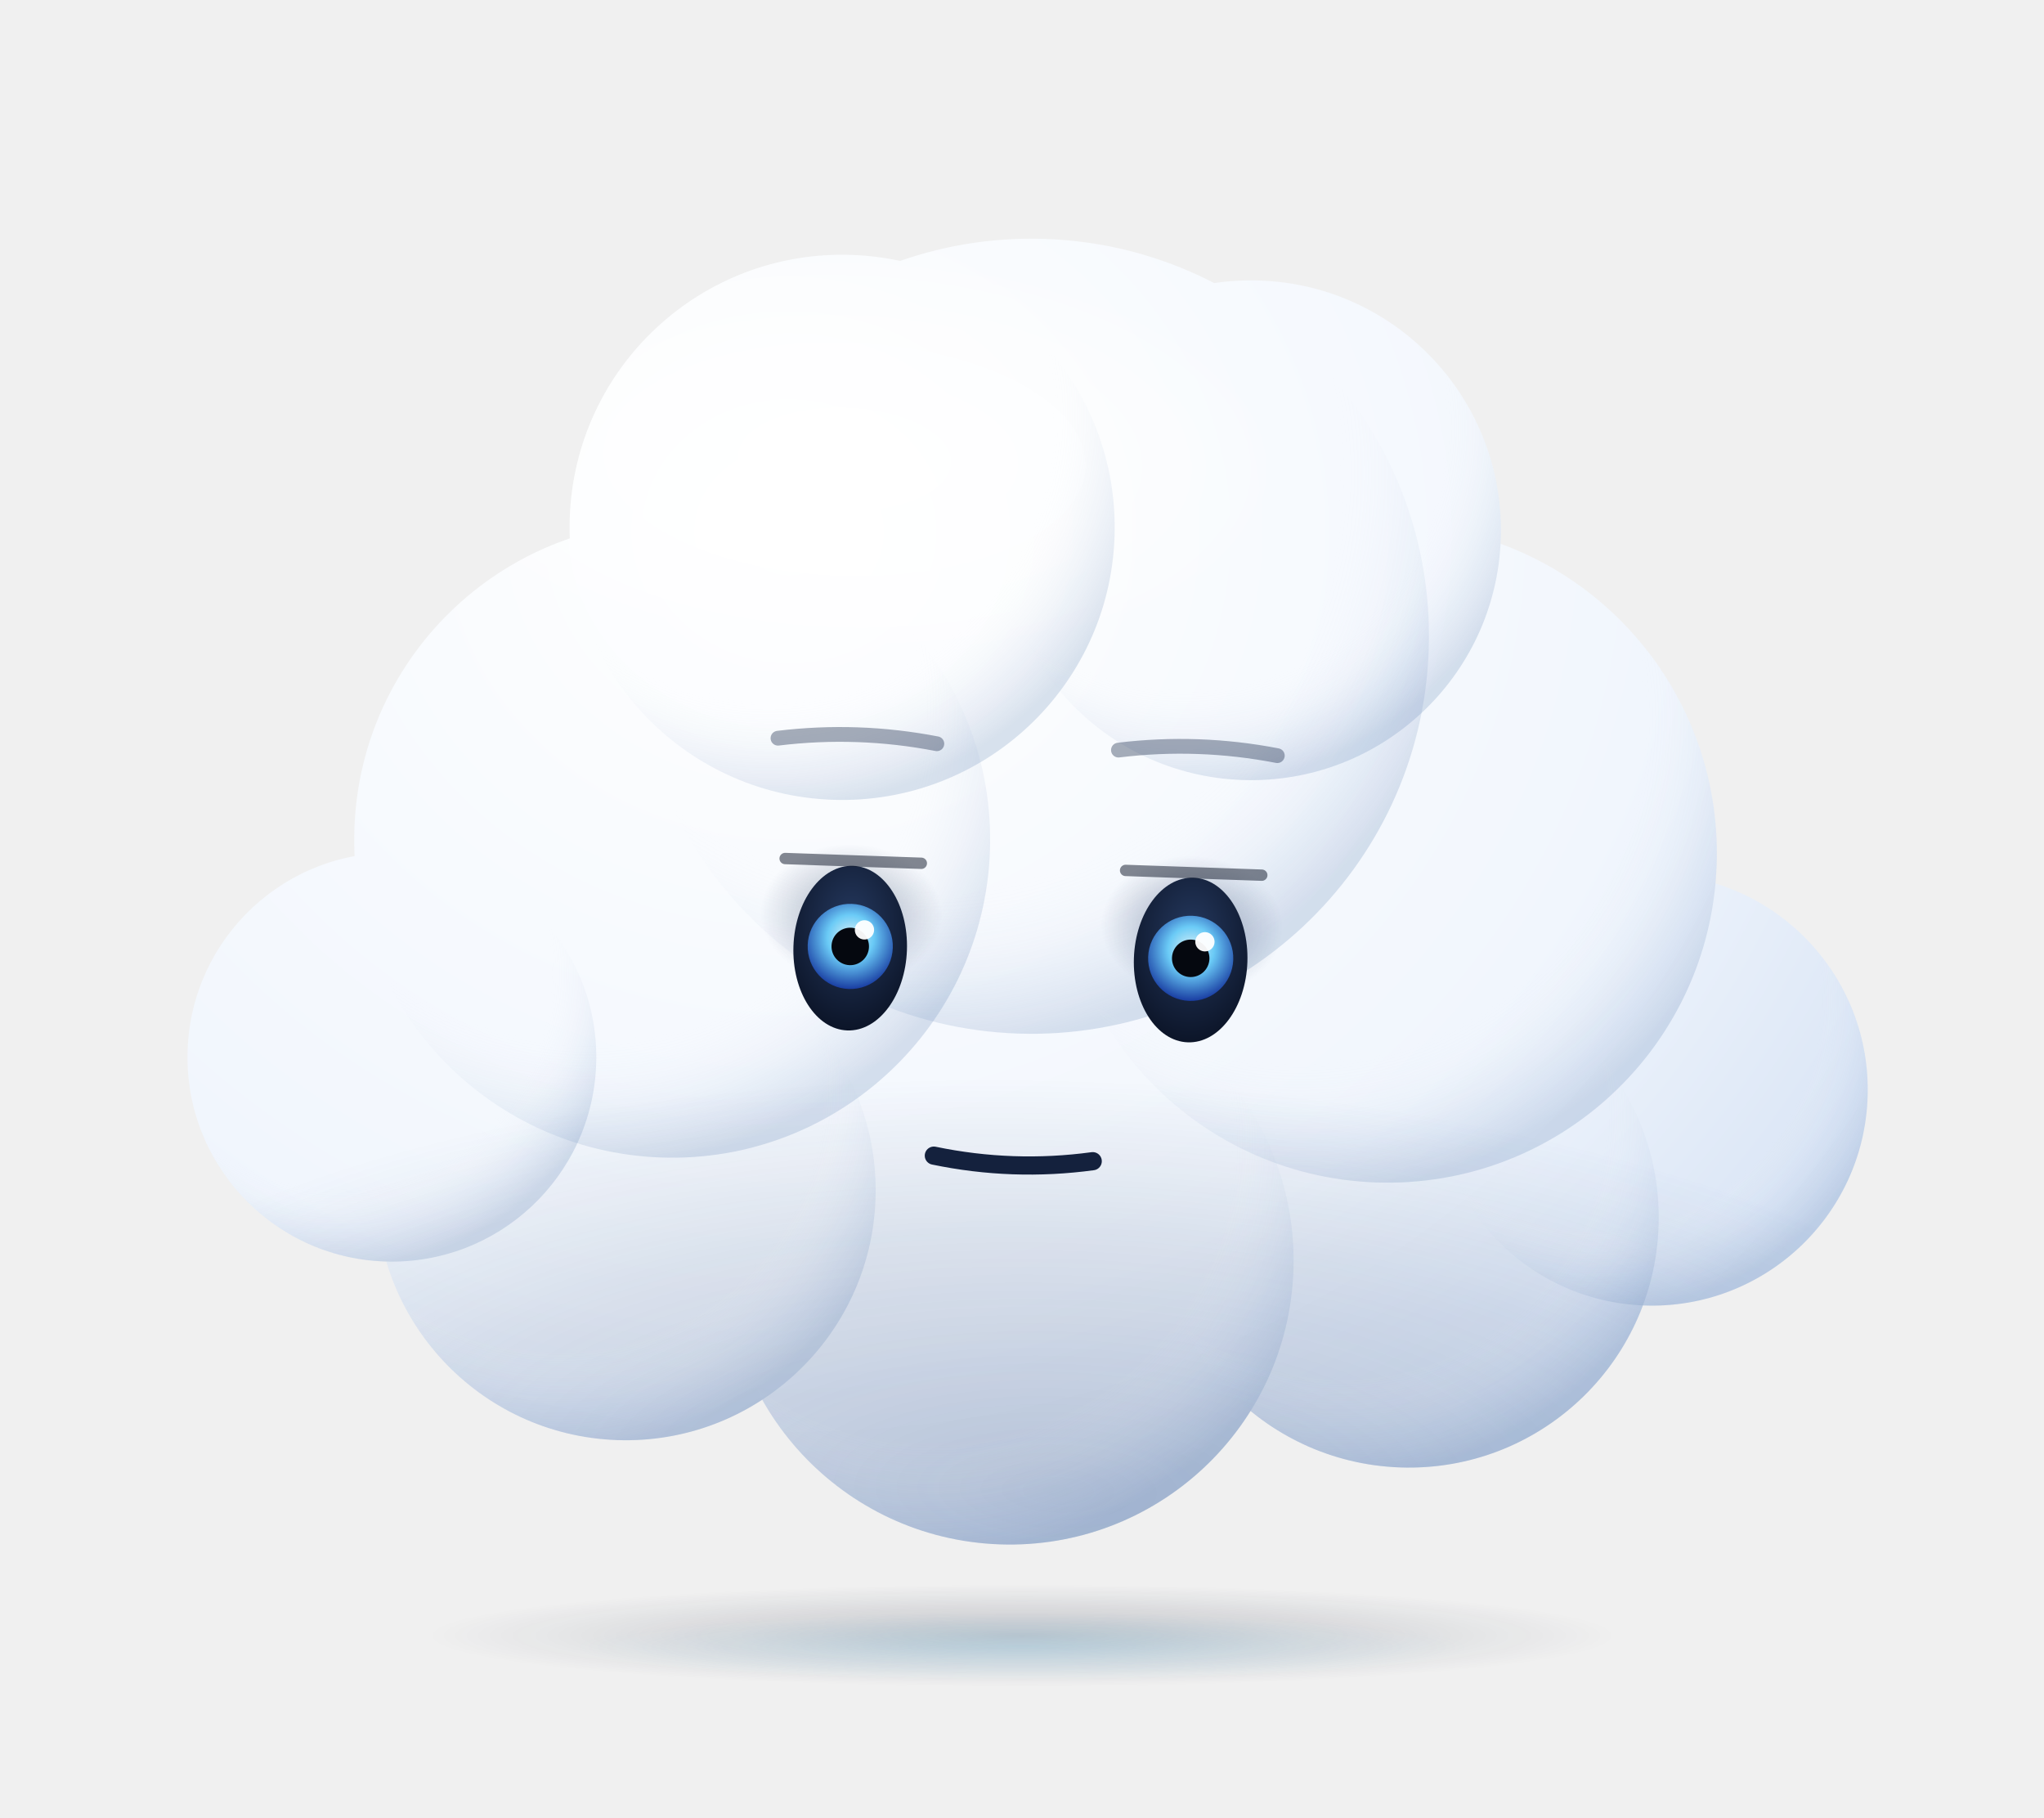
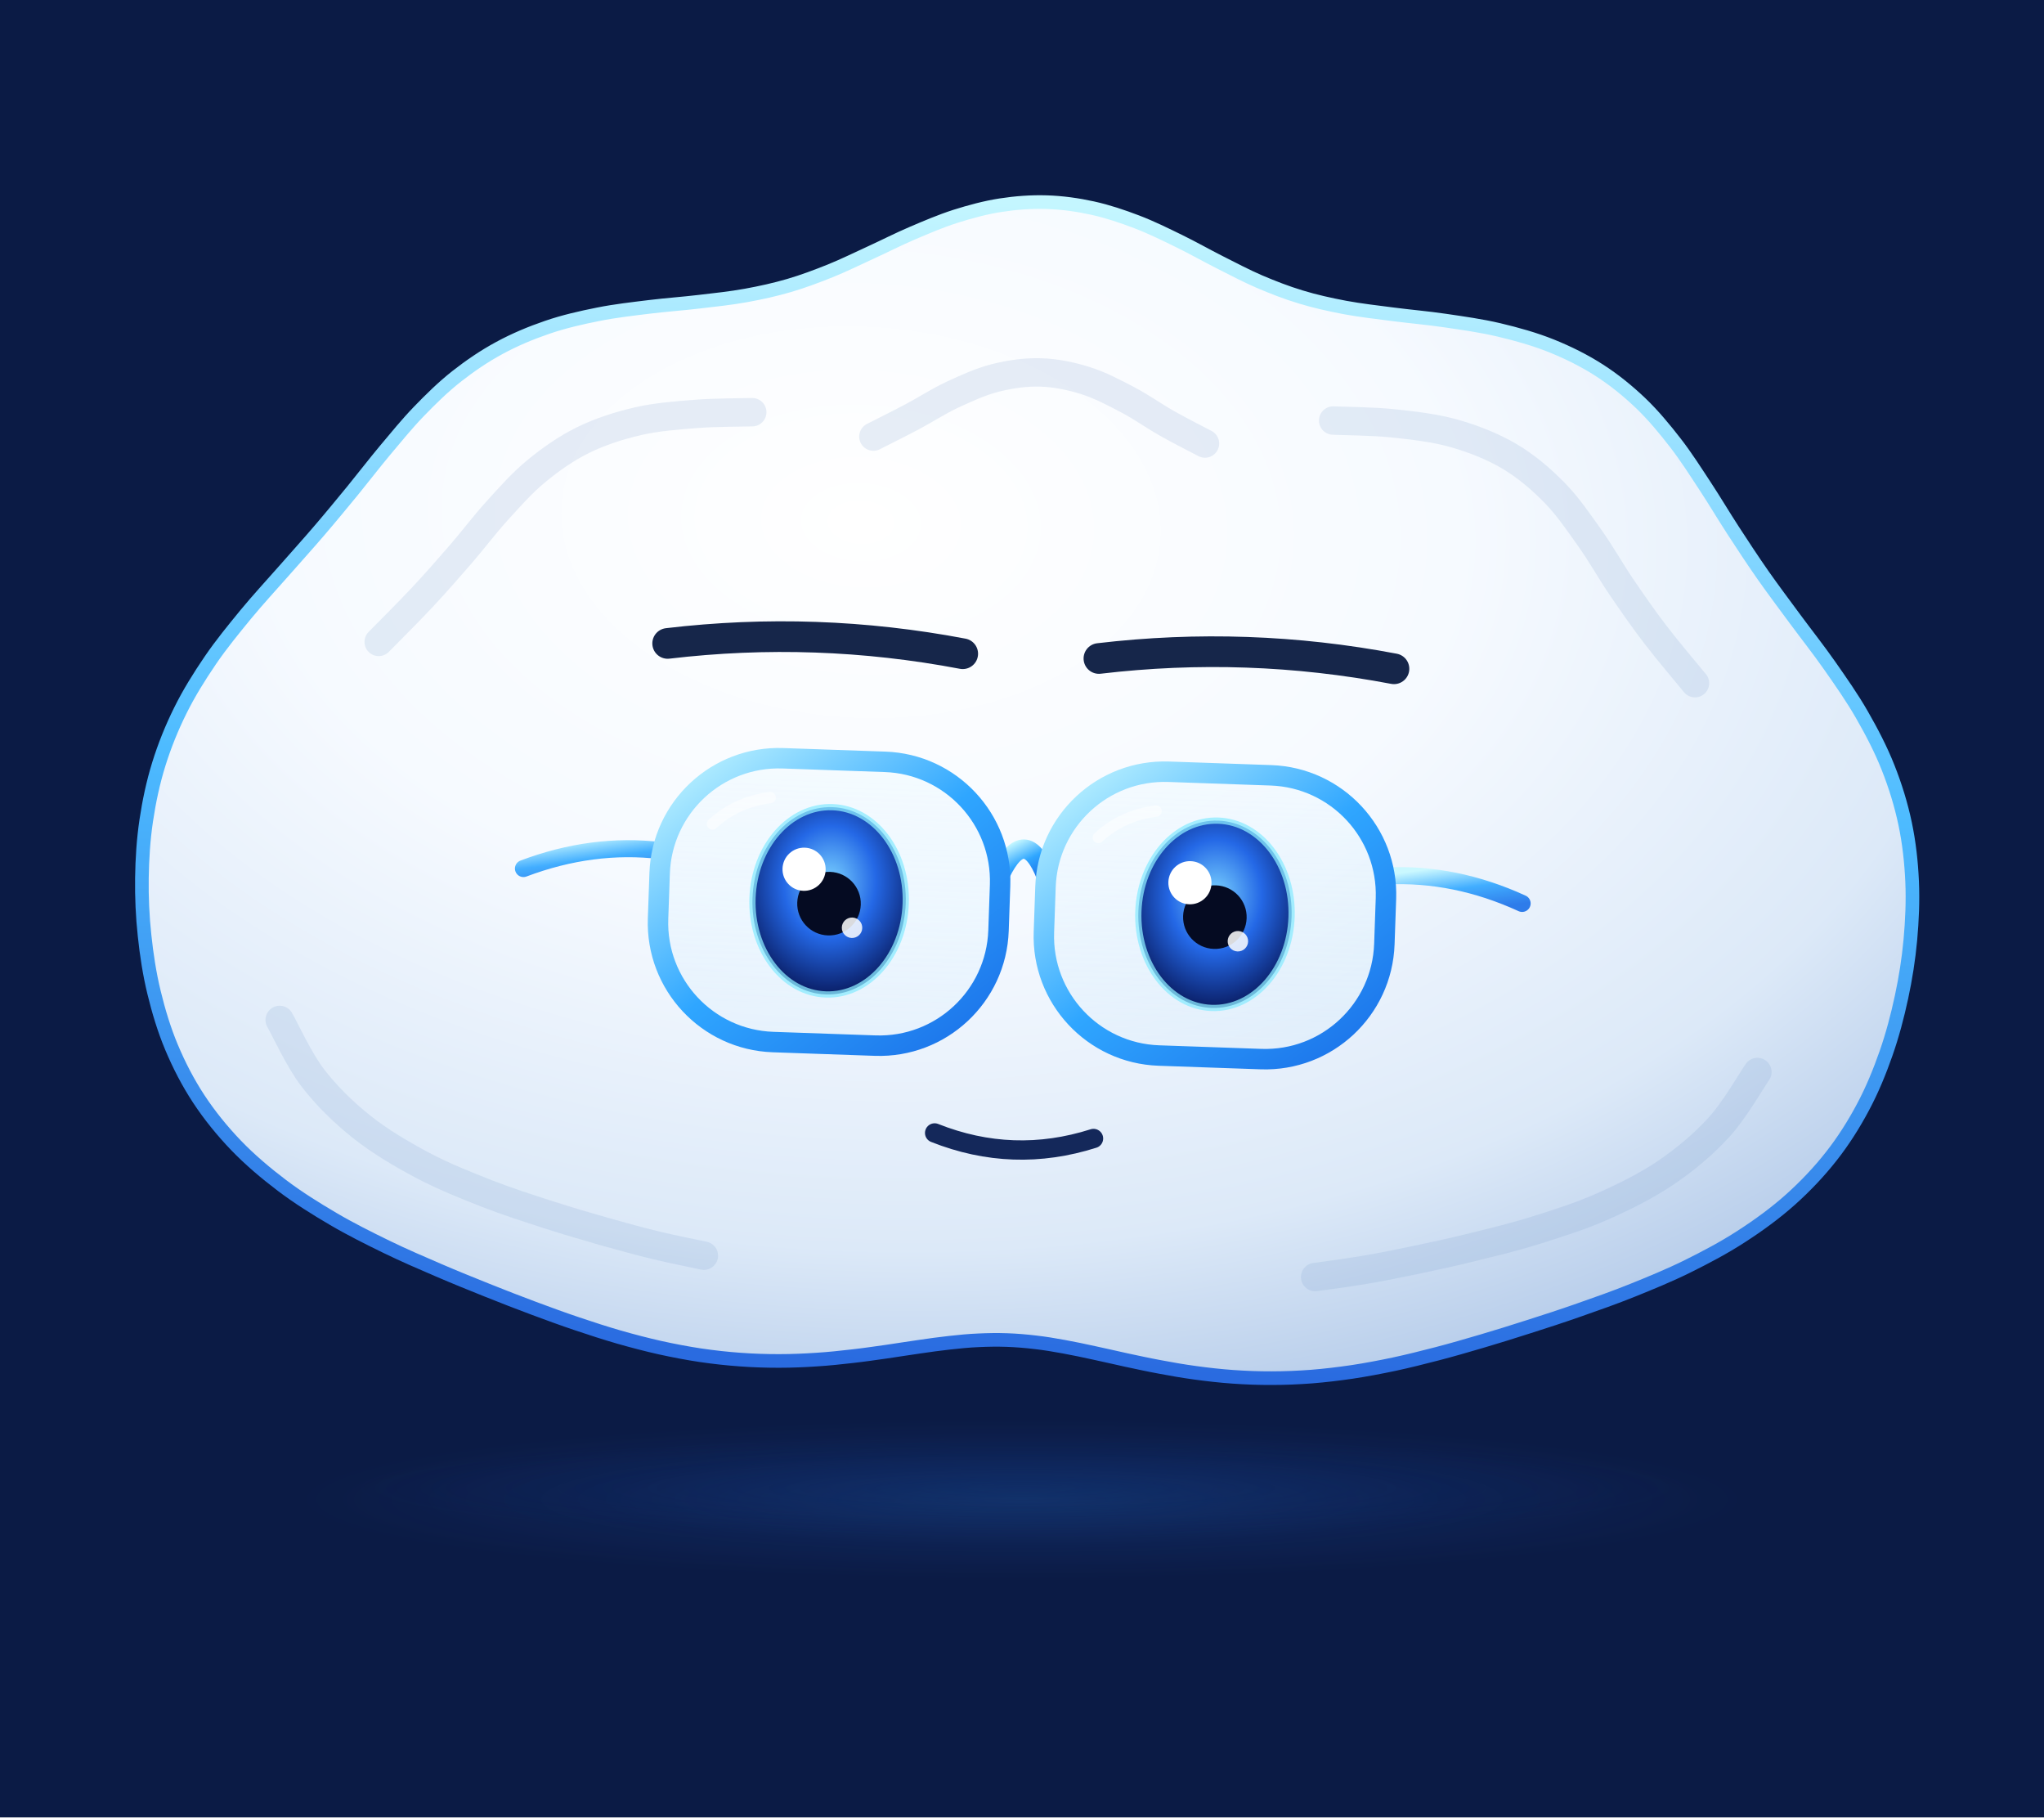
<svg xmlns="http://www.w3.org/2000/svg" viewBox="0 0 360 320" width="720" height="640">
+   <rect width="100%" height="100%" fill="#0B1B45" />
  <defs>
-     <radialGradient id="cl-body" cx="38%" cy="30%" r="78%">
+     <radialGradient id="cl-body" cx="40%" cy="28%" r="80%">
      <stop offset="0" stop-color="#FFFFFF" />
-       <stop offset="0.55" stop-color="#F1F6FD" />
-       <stop offset="0.85" stop-color="#D3E0F3" />
-       <stop offset="1" stop-color="#AAC0DE" />
+       <stop offset="0.42" stop-color="#F6FAFF" />
+       <stop offset="0.78" stop-color="#DCE9F8" />
+       <stop offset="1" stop-color="#B2C9E8" />
    </radialGradient>
-     <radialGradient id="cl-lobe" cx="36%" cy="30%" r="72%">
-       <stop offset="0" stop-color="#FFFFFF" stop-opacity="0" />
-       <stop offset="0.72" stop-color="#FFFFFF" stop-opacity="0" />
-       <stop offset="0.9" stop-color="#7F9CC8" stop-opacity="0.12" />
-       <stop offset="1" stop-color="#5D7FB0" stop-opacity="0.22" />
+     <linearGradient id="cl-rim" x1="0" y1="0" x2="0" y2="1">
+       <stop offset="0" stop-color="#C4F6FF" />
+       <stop offset="0.5" stop-color="#4DBBFF" />
+       <stop offset="1" stop-color="#2A6BE0" />
+     </linearGradient>
+     <linearGradient id="cl-frame" x1="0" y1="0" x2="1" y2="1">
+       <stop offset="0" stop-color="#C6F8FF" />
+       <stop offset="0.5" stop-color="#2FA6FF" />
+       <stop offset="1" stop-color="#1A6FE8" />
+     </linearGradient>
+     <linearGradient id="cl-glass" x1="0" y1="0" x2="0" y2="1">
+       <stop offset="0" stop-color="#E8F8FF" stop-opacity="0.26" />
+       <stop offset="1" stop-color="#9EDBFF" stop-opacity="0.07" />
+     </linearGradient>
+     <linearGradient id="cl-lid" x1="0" y1="0" x2="0" y2="1">
+       <stop offset="0" stop-color="#FFFFFF" />
+       <stop offset="1" stop-color="#DCEAF9" />
+     </linearGradient>
+     <radialGradient id="cl-iris" cx="50%" cy="40%" r="60%">
+       <stop offset="0" stop-color="#7AD2FF" />
+       <stop offset="0.5" stop-color="#2468E6" />
+       <stop offset="1" stop-color="#0A1E66" />
    </radialGradient>
-     <radialGradient id="cl-iris" cx="50%" cy="40%" r="60%">
-       <stop offset="0" stop-color="#E6FAFF" />
-       <stop offset="0.45" stop-color="#6FD3FF" />
-       <stop offset="1" stop-color="#1A3FA8" />
+     <radialGradient id="cl-halo" cx="50%" cy="50%" r="50%">
+       <stop offset="0" stop-color="#3B9BFF" stop-opacity="0.55" />
+       <stop offset="0.6" stop-color="#2F7BFF" stop-opacity="0.18" />
+       <stop offset="1" stop-color="#2F7BFF" stop-opacity="0" />
    </radialGradient>
-     <radialGradient id="cl-eye" cx="50%" cy="35%" r="70%">
-       <stop offset="0" stop-color="#25395F" />
-       <stop offset="1" stop-color="#0A1224" />
-     </radialGradient>
-     <radialGradient id="cl-hi" cx="50%" cy="50%" r="50%">
-       <stop offset="0" stop-color="#FFFFFF" stop-opacity="0.95" />
-       <stop offset="0.6" stop-color="#FFFFFF" stop-opacity="0.45" />
-       <stop offset="1" stop-color="#FFFFFF" stop-opacity="0" />
-     </radialGradient>
-     <radialGradient id="cl-shade" cx="50%" cy="50%" r="50%">
-       <stop offset="0" stop-color="#1E3A6E" stop-opacity="0.24" />
-       <stop offset="0.6" stop-color="#1E3A6E" stop-opacity="0.12" />
-       <stop offset="1" stop-color="#1E3A6E" stop-opacity="0" />
-     </radialGradient>
-     <radialGradient id="cl-socket" cx="50%" cy="50%" r="50%">
-       <stop offset="0" stop-color="#2A3F66" stop-opacity="0.42" />
-       <stop offset="1" stop-color="#2A3F66" stop-opacity="0" />
+     <radialGradient id="cl-coral" cx="50%" cy="50%" r="50%">
+       <stop offset="0" stop-color="#FF8A8A" stop-opacity="0.5" />
+       <stop offset="1" stop-color="#FF8A8A" stop-opacity="0" />
    </radialGradient>
    <radialGradient id="cl-ground" cx="50%" cy="50%" r="50%">
-       <stop offset="0" stop-color="#07102A" stop-opacity="0.6" />
-       <stop offset="1" stop-color="#07102A" stop-opacity="0" />
+       <stop offset="0" stop-color="#0B2A6B" stop-opacity="0.7" />
+       <stop offset="1" stop-color="#0B2A6B" stop-opacity="0" />
    </radialGradient>
-     <radialGradient id="cl-cyan" cx="50%" cy="50%" r="50%">
-       <stop offset="0" stop-color="#6FD3FF" stop-opacity="0.9" />
-       <stop offset="1" stop-color="#6FD3FF" stop-opacity="0" />
-     </radialGradient>
-     <radialGradient id="cl-coral" cx="50%" cy="50%" r="50%">
-       <stop offset="0" stop-color="#FF8A8A" stop-opacity="0.9" />
-       <stop offset="1" stop-color="#FF8A8A" stop-opacity="0" />
-     </radialGradient>
-     <clipPath id="cl-clip">
-       <circle cx="180" cy="112" r="70" />
-       <circle cx="118" cy="150" r="56" />
-       <circle cx="244" cy="148" r="58" />
-       <circle cx="146" cy="94" r="48" />
-       <circle cx="218" cy="92" r="44" />
-       <circle cx="70" cy="190" r="36" />
-       <circle cx="292" cy="188" r="38" />
-       <circle cx="112" cy="212" r="44" />
-       <circle cx="180" cy="222" r="50" />
-       <circle cx="250" cy="212" r="44" />
-     </clipPath>
-     <clipPath id="cl-ell-L">
-       <ellipse cx="150" cy="168" rx="10" ry="14.5" />
-     </clipPath>
-     <clipPath id="cl-ell-R">
-       <ellipse cx="210" cy="168" rx="10" ry="14.5" />
-     </clipPath>
-     <clipPath id="cl-lid-L">
-       <path d="M136 152.63 L164 152.63 L164 198 L136 198 Z" data-k="lidL" />
-     </clipPath>
-     <clipPath id="cl-lid-R">
-       <path d="M196 152.63 L224 152.63 L224 198 L196 198 Z" data-k="lidR" />
-     </clipPath>
  </defs>
-   <ellipse cx="180" cy="288" rx="104" ry="9" fill="url(#cl-ground)" fill-opacity="0.34" data-k="ground" />
-   <ellipse cx="180" cy="290" rx="78" ry="6" fill="url(#cl-cyan)" fill-opacity="0.22" data-k="glowCyan" />
-   <ellipse cx="180" cy="290" rx="60" ry="5" fill="url(#cl-coral)" fill-opacity="0" data-k="glowCoral" />
+   <ellipse cx="180" cy="264" rx="128" ry="14" fill="url(#cl-halo)" fill-opacity="0.35" data-k="glowCyan" />
+   <ellipse cx="180" cy="264" rx="96" ry="10" fill="url(#cl-coral)" fill-opacity="0" data-k="glowCoral" />
+   <ellipse cx="180" cy="262" rx="118" ry="9" fill="url(#cl-ground)" fill-opacity="0.5" data-k="ground" />
  <g transform="translate(0 0) translate(180 160) rotate(2) scale(1 1) translate(-180 -160)" data-k="body">
-     <g clip-path="url(#cl-clip)">
-       <rect x="0" y="0" width="360" height="320" fill="url(#cl-body)" />
-       <ellipse cx="146" cy="82" rx="78" ry="38" fill="url(#cl-hi)" />
-       <ellipse cx="190" cy="262" rx="186" ry="72" fill="url(#cl-shade)" />
-       <circle cx="180" cy="112" r="70" fill="url(#cl-lobe)" />
-       <circle cx="118" cy="150" r="56" fill="url(#cl-lobe)" />
-       <circle cx="244" cy="148" r="58" fill="url(#cl-lobe)" />
-       <circle cx="146" cy="94" r="48" fill="url(#cl-lobe)" />
-       <circle cx="218" cy="92" r="44" fill="url(#cl-lobe)" />
-       <circle cx="70" cy="190" r="36" fill="url(#cl-lobe)" />
-       <circle cx="292" cy="188" r="38" fill="url(#cl-lobe)" />
-       <circle cx="112" cy="212" r="44" fill="url(#cl-lobe)" />
-       <circle cx="180" cy="222" r="50" fill="url(#cl-lobe)" />
-       <circle cx="250" cy="212" r="44" fill="url(#cl-lobe)" />
+     <path d="M336.56 160 C336.37 163.41 335.95 166.83 335.35 170.18 C334.75 173.54 333.99 176.89 332.98 180.14 C331.97 183.39 330.78 186.62 329.28 189.69 C327.78 192.77 326.03 195.78 323.98 198.58 C321.94 201.38 319.57 204.06 317.01 206.51 C314.45 208.96 311.56 211.22 308.61 213.27 C305.67 215.33 302.47 217.16 299.34 218.85 C296.2 220.54 292.94 222.01 289.81 223.4 C286.68 224.79 283.55 226.01 280.55 227.18 C277.54 228.36 274.62 229.42 271.79 230.43 C268.96 231.45 266.24 232.4 263.57 233.29 C260.9 234.18 258.33 235.02 255.78 235.78 C253.23 236.54 250.75 237.25 248.29 237.87 C245.82 238.48 243.39 239.03 240.98 239.48 C238.57 239.92 236.19 240.29 233.83 240.56 C231.46 240.82 229.12 241 226.81 241.08 C224.51 241.17 222.22 241.16 219.98 241.08 C217.75 241 215.54 240.83 213.39 240.61 C211.24 240.4 209.13 240.1 207.09 239.79 C205.04 239.49 203.05 239.12 201.11 238.78 C199.17 238.43 197.29 238.05 195.46 237.73 C193.63 237.4 191.86 237.08 190.11 236.83 C188.37 236.57 186.68 236.35 185 236.22 C183.31 236.08 181.67 236 180 236 C178.33 236 176.69 236.08 175 236.22 C173.32 236.35 171.63 236.57 169.89 236.83 C168.14 237.08 166.37 237.4 164.54 237.73 C162.71 238.05 160.83 238.43 158.89 238.78 C156.95 239.12 154.96 239.49 152.91 239.79 C150.87 240.1 148.76 240.4 146.61 240.61 C144.46 240.83 142.25 241 140.02 241.08 C137.78 241.16 135.49 241.17 133.19 241.08 C130.88 241 128.54 240.82 126.17 240.56 C123.81 240.29 121.43 239.92 119.02 239.48 C116.61 239.03 114.18 238.48 111.71 237.87 C109.25 237.25 106.77 236.54 104.22 235.78 C101.67 235.02 99.1 234.18 96.43 233.29 C93.76 232.4 91.04 231.45 88.21 230.43 C85.38 229.41 82.46 228.35 79.46 227.18 C76.45 226.01 73.32 224.79 70.19 223.4 C67.07 222.01 63.81 220.53 60.69 218.84 C57.56 217.15 54.37 215.31 51.44 213.25 C48.51 211.19 45.64 208.93 43.1 206.47 C40.57 204.01 38.24 201.33 36.25 198.52 C34.26 195.71 32.57 192.69 31.15 189.61 C29.73 186.53 28.64 183.3 27.73 180.05 C26.82 176.8 26.19 173.45 25.72 170.11 C25.24 166.77 24.97 163.38 24.9 160 C24.83 156.62 24.93 153.21 25.31 149.86 C25.69 146.51 26.28 143.14 27.17 139.88 C28.06 136.62 29.23 133.39 30.64 130.29 C32.04 127.19 33.77 124.19 35.59 121.31 C37.41 118.42 39.51 115.68 41.55 113 C43.6 110.33 45.79 107.79 47.86 105.27 C49.93 102.74 51.99 100.3 53.95 97.84 C55.92 95.38 57.78 92.94 59.64 90.51 C61.49 88.07 63.24 85.61 65.1 83.22 C66.96 80.84 68.78 78.43 70.79 76.2 C72.8 73.97 74.89 71.77 77.18 69.83 C79.48 67.89 81.94 66.08 84.55 64.55 C87.16 63.01 89.98 61.71 92.84 60.62 C95.71 59.52 98.75 58.71 101.74 58.01 C104.72 57.3 107.81 56.85 110.76 56.38 C113.72 55.91 116.67 55.61 119.48 55.17 C122.29 54.74 125.01 54.36 127.62 53.79 C130.24 53.22 132.72 52.58 135.17 51.77 C137.62 50.96 139.94 49.99 142.3 48.95 C144.66 47.9 146.95 46.67 149.32 45.48 C151.68 44.3 154.04 42.98 156.49 41.83 C158.94 40.68 161.45 39.5 164.01 38.58 C166.58 37.67 169.23 36.85 171.89 36.34 C174.56 35.83 177.3 35.53 180 35.52 C182.7 35.51 185.44 35.79 188.11 36.28 C190.78 36.77 193.43 37.56 196 38.44 C198.58 39.32 201.09 40.46 203.56 41.56 C206.03 42.66 208.41 43.91 210.81 45.02 C213.21 46.12 215.54 47.26 217.95 48.2 C220.37 49.13 222.76 49.97 225.3 50.64 C227.83 51.32 230.42 51.8 233.15 52.22 C235.89 52.63 238.74 52.85 241.7 53.13 C244.66 53.41 247.77 53.56 250.89 53.91 C254 54.26 257.26 54.59 260.4 55.22 C263.54 55.85 266.73 56.62 269.72 57.7 C272.7 58.78 275.63 60.11 278.3 61.7 C280.98 63.29 283.48 65.19 285.78 67.23 C288.08 69.28 290.14 71.61 292.11 73.97 C294.09 76.34 295.83 78.89 297.62 81.41 C299.41 83.93 301.06 86.52 302.85 89.07 C304.64 91.62 306.43 94.16 308.35 96.71 C310.27 99.25 312.3 101.76 314.35 104.35 C316.41 106.94 318.61 109.53 320.66 112.25 C322.71 114.98 324.83 117.77 326.65 120.71 C328.47 123.64 330.21 126.7 331.58 129.85 C332.96 133 334.1 136.29 334.92 139.6 C335.74 142.92 336.24 146.34 336.51 149.74 C336.78 153.14 336.75 156.59 336.56 160 Z" fill="url(#cl-body)" />
+     <path d="M65.13 117.01 C66.35 115.67 70.15 111.62 72.47 108.96 C74.78 106.31 76.91 103.71 79.02 101.09 C81.13 98.47 83 95.77 85.13 93.25 C87.26 90.74 89.35 88.17 91.81 86 C94.26 83.83 96.94 81.8 99.87 80.23 C102.8 78.66 106.08 77.48 109.37 76.59 C112.65 75.71 116.22 75.32 119.57 74.94 C122.92 74.55 127.82 74.4 129.47 74.29" fill="none" stroke="#6F93C6" stroke-opacity="0.16" stroke-width="5" stroke-linecap="round" />
+     <path d="M231.77 72.19 C233.52 72.21 238.74 72.06 242.29 72.31 C245.85 72.56 249.64 72.85 253.09 73.69 C256.54 74.54 259.98 75.75 262.99 77.39 C266 79.02 268.71 81.19 271.16 83.51 C273.6 85.83 275.61 88.6 277.66 91.28 C279.72 93.97 281.46 96.86 283.48 99.63 C285.51 102.39 287.54 105.13 289.81 107.88 C292.07 110.64 295.86 114.8 297.07 116.18" fill="none" stroke="#6F93C6" stroke-opacity="0.16" stroke-width="5" stroke-linecap="round" />
+     <path d="M150.94 77.84 C152.05 77.22 155.35 75.44 157.62 74.13 C159.89 72.83 162.14 71.23 164.55 70 C166.96 68.78 169.48 67.51 172.06 66.76 C174.63 66.02 177.35 65.53 180 65.52 C182.65 65.51 185.37 65.97 187.95 66.69 C190.53 67.4 193.06 68.63 195.48 69.8 C197.91 70.96 200.19 72.49 202.5 73.69 C204.81 74.9 208.21 76.47 209.35 77.02" fill="none" stroke="#6F93C6" stroke-opacity="0.16" stroke-width="5" stroke-linecap="round" />
+     <path d="M126.14 223.02 C124.73 222.76 120.59 222.1 117.66 221.49 C114.73 220.89 111.75 220.18 108.56 219.4 C105.37 218.61 102.05 217.77 98.54 216.77 C95.03 215.77 91.28 214.72 87.51 213.4 C83.75 212.07 79.71 210.62 75.97 208.8 C72.23 206.97 68.37 204.87 65.07 202.42 C61.77 199.97 58.67 197.13 56.17 194.09 C53.66 191.04 51.05 185.79 50.02 184.14" fill="none" stroke="#6F93C6" stroke-opacity="0.16" stroke-width="5" stroke-linecap="round" />
+     <path d="M310.45 184.22 C309.39 185.88 306.63 191.11 304.05 194.15 C301.48 197.18 298.35 200.01 295.01 202.45 C291.68 204.9 287.81 206.98 284.05 208.81 C280.3 210.63 276.26 212.07 272.49 213.4 C268.73 214.73 264.97 215.77 261.46 216.77 C257.96 217.77 254.63 218.61 251.44 219.4 C248.25 220.18 245.27 220.89 242.34 221.49 C239.41 222.1 235.27 222.76 233.86 223.02" fill="none" stroke="#6F93C6" stroke-opacity="0.16" stroke-width="5" stroke-linecap="round" />
+     <path d="M336.56 160 C336.37 163.41 335.95 166.83 335.35 170.18 C334.75 173.54 333.99 176.89 332.98 180.14 C331.97 183.39 330.78 186.62 329.28 189.69 C327.78 192.77 326.03 195.78 323.98 198.58 C321.94 201.38 319.57 204.06 317.01 206.51 C314.45 208.96 311.56 211.22 308.61 213.27 C305.67 215.33 302.47 217.16 299.34 218.85 C296.2 220.54 292.94 222.01 289.81 223.4 C286.68 224.79 283.55 226.01 280.55 227.18 C277.54 228.36 274.62 229.42 271.79 230.43 C268.96 231.45 266.24 232.4 263.57 233.29 C260.9 234.18 258.33 235.02 255.78 235.78 C253.23 236.54 250.75 237.25 248.29 237.87 C245.82 238.48 243.39 239.03 240.98 239.48 C238.57 239.92 236.19 240.29 233.83 240.56 C231.46 240.82 229.12 241 226.81 241.08 C224.51 241.17 222.22 241.16 219.98 241.08 C217.75 241 215.54 240.83 213.39 240.61 C211.24 240.4 209.13 240.1 207.09 239.79 C205.04 239.49 203.05 239.12 201.11 238.78 C199.17 238.43 197.29 238.05 195.46 237.73 C193.63 237.4 191.86 237.08 190.11 236.83 C188.37 236.57 186.68 236.35 185 236.22 C183.31 236.08 181.67 236 180 236 C178.33 236 176.69 236.08 175 236.22 C173.32 236.35 171.63 236.57 169.89 236.83 C168.14 237.08 166.37 237.4 164.54 237.73 C162.71 238.05 160.83 238.43 158.89 238.78 C156.95 239.12 154.96 239.49 152.91 239.79 C150.87 240.1 148.76 240.4 146.61 240.61 C144.46 240.83 142.25 241 140.02 241.08 C137.78 241.16 135.49 241.17 133.19 241.08 C130.88 241 128.54 240.82 126.17 240.56 C123.81 240.29 121.43 239.92 119.02 239.48 C116.61 239.03 114.18 238.48 111.71 237.87 C109.25 237.25 106.77 236.54 104.22 235.78 C101.67 235.02 99.1 234.18 96.43 233.29 C93.76 232.4 91.04 231.45 88.21 230.43 C85.38 229.41 82.46 228.35 79.46 227.18 C76.45 226.01 73.32 224.79 70.19 223.4 C67.07 222.01 63.81 220.53 60.69 218.84 C57.56 217.15 54.37 215.31 51.44 213.25 C48.51 211.19 45.64 208.93 43.1 206.47 C40.57 204.01 38.24 201.33 36.25 198.52 C34.26 195.71 32.57 192.69 31.15 189.61 C29.73 186.53 28.64 183.3 27.73 180.05 C26.82 176.8 26.19 173.45 25.72 170.11 C25.24 166.77 24.97 163.38 24.9 160 C24.83 156.62 24.93 153.21 25.31 149.86 C25.69 146.51 26.28 143.14 27.17 139.88 C28.06 136.62 29.23 133.39 30.64 130.29 C32.04 127.19 33.77 124.19 35.59 121.31 C37.41 118.42 39.51 115.68 41.55 113 C43.6 110.33 45.79 107.79 47.86 105.27 C49.93 102.74 51.99 100.3 53.95 97.84 C55.92 95.38 57.78 92.94 59.64 90.51 C61.49 88.07 63.24 85.61 65.1 83.22 C66.96 80.84 68.78 78.43 70.79 76.2 C72.8 73.97 74.89 71.77 77.18 69.83 C79.48 67.89 81.94 66.08 84.55 64.55 C87.16 63.01 89.98 61.71 92.84 60.62 C95.71 59.52 98.75 58.71 101.74 58.01 C104.72 57.3 107.81 56.85 110.76 56.38 C113.72 55.91 116.67 55.61 119.48 55.17 C122.29 54.74 125.01 54.36 127.62 53.79 C130.24 53.22 132.72 52.58 135.17 51.77 C137.62 50.96 139.94 49.99 142.3 48.95 C144.66 47.9 146.95 46.67 149.32 45.48 C151.68 44.3 154.04 42.98 156.49 41.83 C158.94 40.68 161.45 39.5 164.01 38.58 C166.58 37.67 169.23 36.85 171.89 36.34 C174.56 35.83 177.3 35.53 180 35.52 C182.7 35.51 185.44 35.79 188.11 36.28 C190.78 36.77 193.43 37.56 196 38.44 C198.58 39.32 201.09 40.46 203.56 41.56 C206.03 42.66 208.41 43.91 210.81 45.02 C213.21 46.12 215.54 47.26 217.95 48.2 C220.37 49.13 222.76 49.97 225.3 50.64 C227.83 51.32 230.42 51.8 233.15 52.22 C235.89 52.63 238.74 52.85 241.7 53.13 C244.66 53.41 247.77 53.56 250.89 53.91 C254 54.26 257.26 54.59 260.4 55.22 C263.54 55.85 266.73 56.62 269.72 57.7 C272.7 58.78 275.63 60.11 278.3 61.7 C280.98 63.29 283.48 65.19 285.78 67.23 C288.08 69.28 290.14 71.61 292.11 73.97 C294.09 76.34 295.83 78.89 297.62 81.41 C299.41 83.93 301.06 86.52 302.85 89.07 C304.64 91.62 306.43 94.16 308.35 96.71 C310.27 99.25 312.3 101.76 314.35 104.35 C316.41 106.94 318.61 109.53 320.66 112.25 C322.71 114.98 324.83 117.77 326.65 120.71 C328.47 123.64 330.21 126.7 331.58 129.85 C332.96 133 334.1 136.29 334.92 139.6 C335.74 142.92 336.24 146.34 336.51 149.74 C336.78 153.14 336.75 156.59 336.56 160 Z" fill="none" stroke="url(#cl-rim)" stroke-width="2.4" stroke-linejoin="round" />
+     <path d="M176 154 Q180 145 184 154" fill="none" stroke="url(#cl-frame)" stroke-width="3.4" stroke-linecap="round" />
+     <path d="M116 152 Q104 151 92 156" fill="none" stroke="url(#cl-frame)" stroke-width="3" stroke-linecap="round" opacity="0.9" />
+     <path d="M244 152 Q256 151 268 156" fill="none" stroke="url(#cl-frame)" stroke-width="3" stroke-linecap="round" opacity="0.9" />
+     <rect x="116" y="135" width="60" height="50" rx="21" fill="url(#cl-glass)" />
+     <g transform="translate(0 -0.2)" data-k="gazeL">
+       <ellipse cx="146" cy="160" rx="13.5" ry="16.5" fill="url(#cl-iris)" />
+       <ellipse cx="146" cy="160" rx="13.5" ry="16.5" fill="none" stroke="#8BEBFF" stroke-width="1.1" stroke-opacity="0.75" />
+       <circle cx="146" cy="160.5" r="5.6" fill="#050B22" />
+       <circle cx="141.4" cy="154.6" r="3.8" fill="#FFFFFF" />
+       <circle cx="150.2" cy="164.6" r="1.8" fill="#FFFFFF" fill-opacity="0.85" />
    </g>
-     <ellipse cx="150" cy="162" rx="16" ry="12.325" fill="url(#cl-socket)" />
-     <g clip-path="url(#cl-lid-L)">
-       <g clip-path="url(#cl-ell-L)">
-         <ellipse cx="150" cy="168" rx="10" ry="14.5" fill="url(#cl-eye)" />
-         <g transform="translate(0 -0.3)" data-k="gazeL">
-           <circle cx="150" cy="168" r="7.5" fill="url(#cl-iris)" fill-opacity="0.95" />
-           <circle cx="150" cy="168" r="3.3" fill="#05080F" />
-           <circle cx="152.4" cy="165" r="1.7" fill="#FFFFFF" fill-opacity="0.95" />
-         </g>
-       </g>
+     <path d="M0 0" fill="url(#cl-lid)" data-k="lidL" />
+     <rect x="116" y="135" width="60" height="50" rx="21" fill="none" stroke="url(#cl-frame)" stroke-width="3.6" />
+     <path d="M125 147 Q129 143 135 142" fill="none" stroke="#FFFFFF" stroke-width="2" stroke-linecap="round" stroke-opacity="0.5" />
+     <rect x="184" y="135" width="60" height="50" rx="21" fill="url(#cl-glass)" />
+     <g transform="translate(0 -0.2)" data-k="gazeR">
+       <ellipse cx="214" cy="160" rx="13.5" ry="16.5" fill="url(#cl-iris)" />
+       <ellipse cx="214" cy="160" rx="13.5" ry="16.5" fill="none" stroke="#8BEBFF" stroke-width="1.1" stroke-opacity="0.75" />
+       <circle cx="214" cy="160.5" r="5.6" fill="#050B22" />
+       <circle cx="209.4" cy="154.6" r="3.8" fill="#FFFFFF" />
+       <circle cx="218.2" cy="164.6" r="1.8" fill="#FFFFFF" fill-opacity="0.85" />
    </g>
-     <path d="M138 152.63 L162 152.63" fill="none" stroke="#0A1224" stroke-opacity="0.5" stroke-width="2" stroke-linecap="round" data-k="lidEdgeL" />
-     <path d="M136 131.5 Q150 129.3 164 131.5" fill="none" stroke="#1B2A4A" stroke-opacity="0.38" stroke-width="2.6" stroke-linecap="round" data-k="browL" />
-     <ellipse cx="210" cy="162" rx="16" ry="12.325" fill="url(#cl-socket)" />
-     <g clip-path="url(#cl-lid-R)">
-       <g clip-path="url(#cl-ell-R)">
-         <ellipse cx="210" cy="168" rx="10" ry="14.5" fill="url(#cl-eye)" />
-         <g transform="translate(0 -0.3)" data-k="gazeR">
-           <circle cx="210" cy="168" r="7.5" fill="url(#cl-iris)" fill-opacity="0.95" />
-           <circle cx="210" cy="168" r="3.3" fill="#05080F" />
-           <circle cx="212.4" cy="165" r="1.7" fill="#FFFFFF" fill-opacity="0.95" />
-         </g>
-       </g>
-     </g>
-     <path d="M198 152.63 L222 152.63" fill="none" stroke="#0A1224" stroke-opacity="0.5" stroke-width="2" stroke-linecap="round" data-k="lidEdgeR" />
-     <path d="M224 131.5 Q210 129.3 196 131.5" fill="none" stroke="#1B2A4A" stroke-opacity="0.38" stroke-width="2.6" stroke-linecap="round" data-k="browR" />
-     <path d="M166 204 Q180 206.4 194 204" fill="none" stroke="#14213D" stroke-width="3.2" stroke-linecap="round" data-k="smile" />
-     <ellipse cx="180" cy="207.28" rx="4.5" ry="0.8" fill="#14213D" fill-opacity="0" data-k="mouthOpen" />
+     <path d="M0 0" fill="url(#cl-lid)" data-k="lidR" />
+     <rect x="184" y="135" width="60" height="50" rx="21" fill="none" stroke="url(#cl-frame)" stroke-width="3.6" />
+     <path d="M193 147 Q197 143 203 142" fill="none" stroke="#FFFFFF" stroke-width="2" stroke-linecap="round" stroke-opacity="0.5" />
+     <path d="M116 115.5 Q142 111.5 168 115.5" fill="none" stroke="#16264A" stroke-width="5.4" stroke-linecap="round" data-k="browL" />
+     <path d="M244 115.5 Q218 111.5 192 115.5" fill="none" stroke="#16264A" stroke-width="5.4" stroke-linecap="round" data-k="browR" />
+     <path d="M166 200 Q180 205 194 200" fill="none" stroke="#14285A" stroke-width="3.4" stroke-linecap="round" data-k="smile" />
+     <ellipse cx="180" cy="205.36" rx="4.5" ry="0.8" fill="#0E1E4E" fill-opacity="0" data-k="mouthOpen" />
  </g>
</svg>
